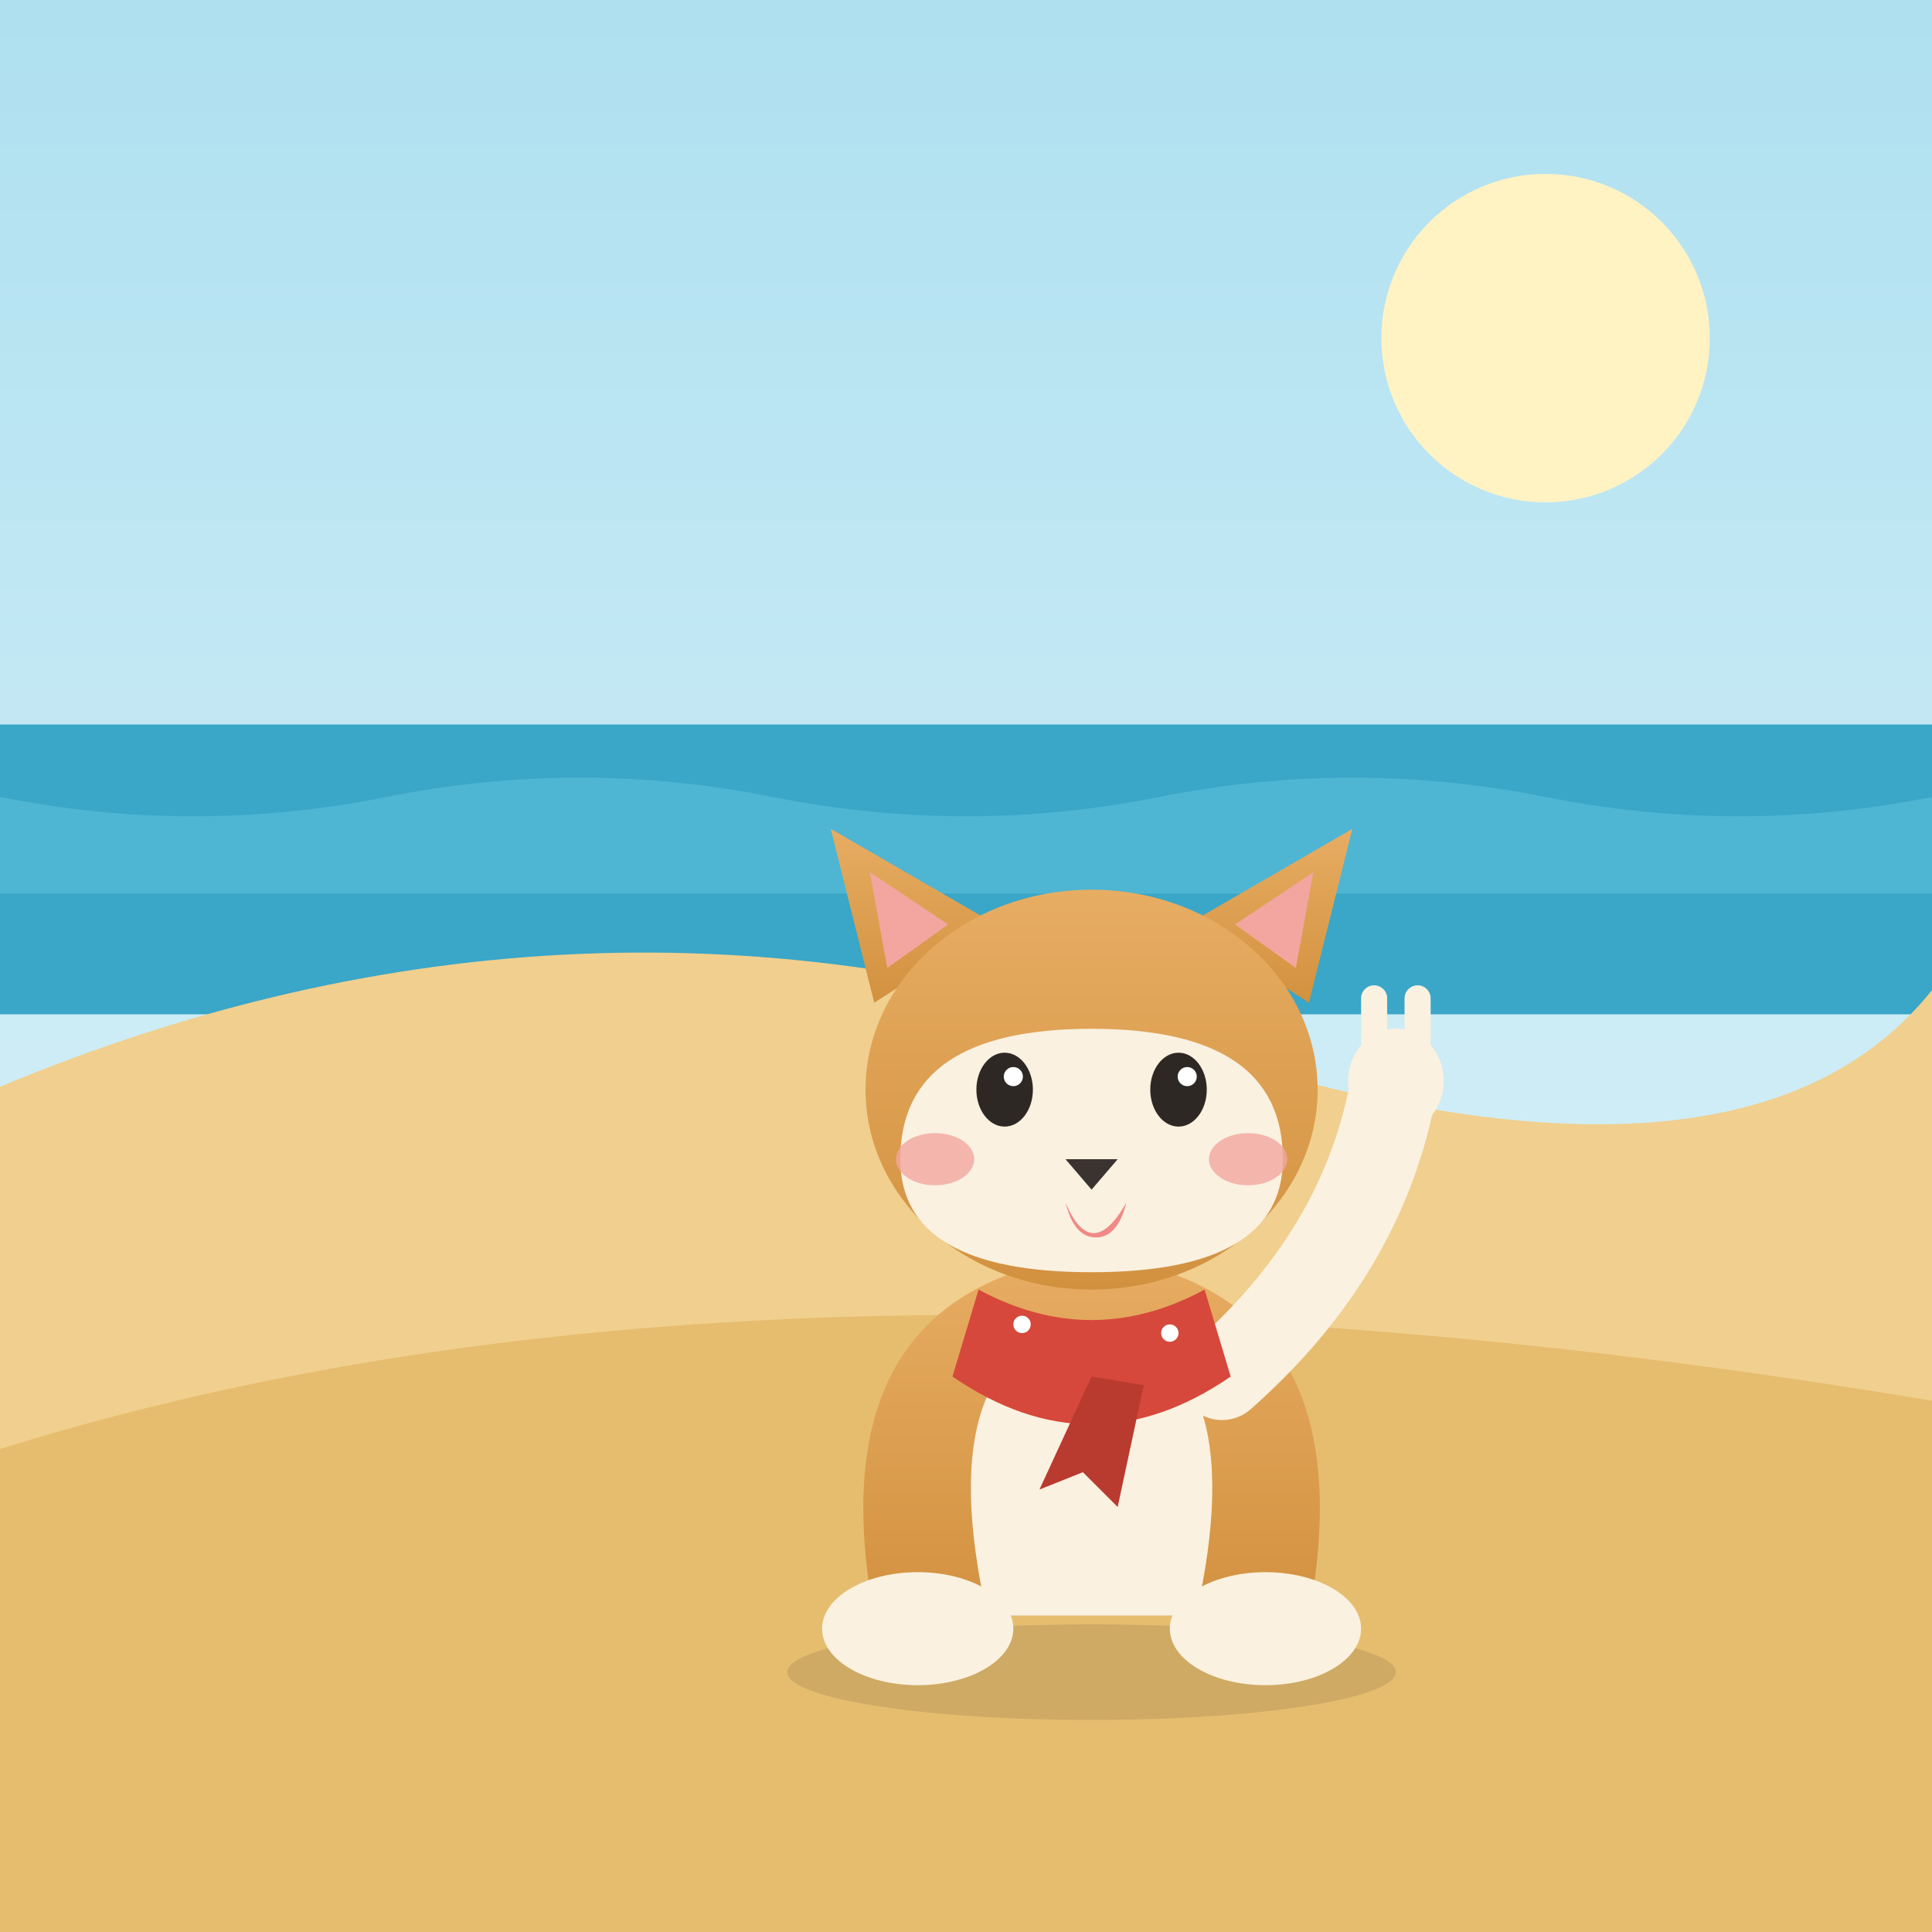
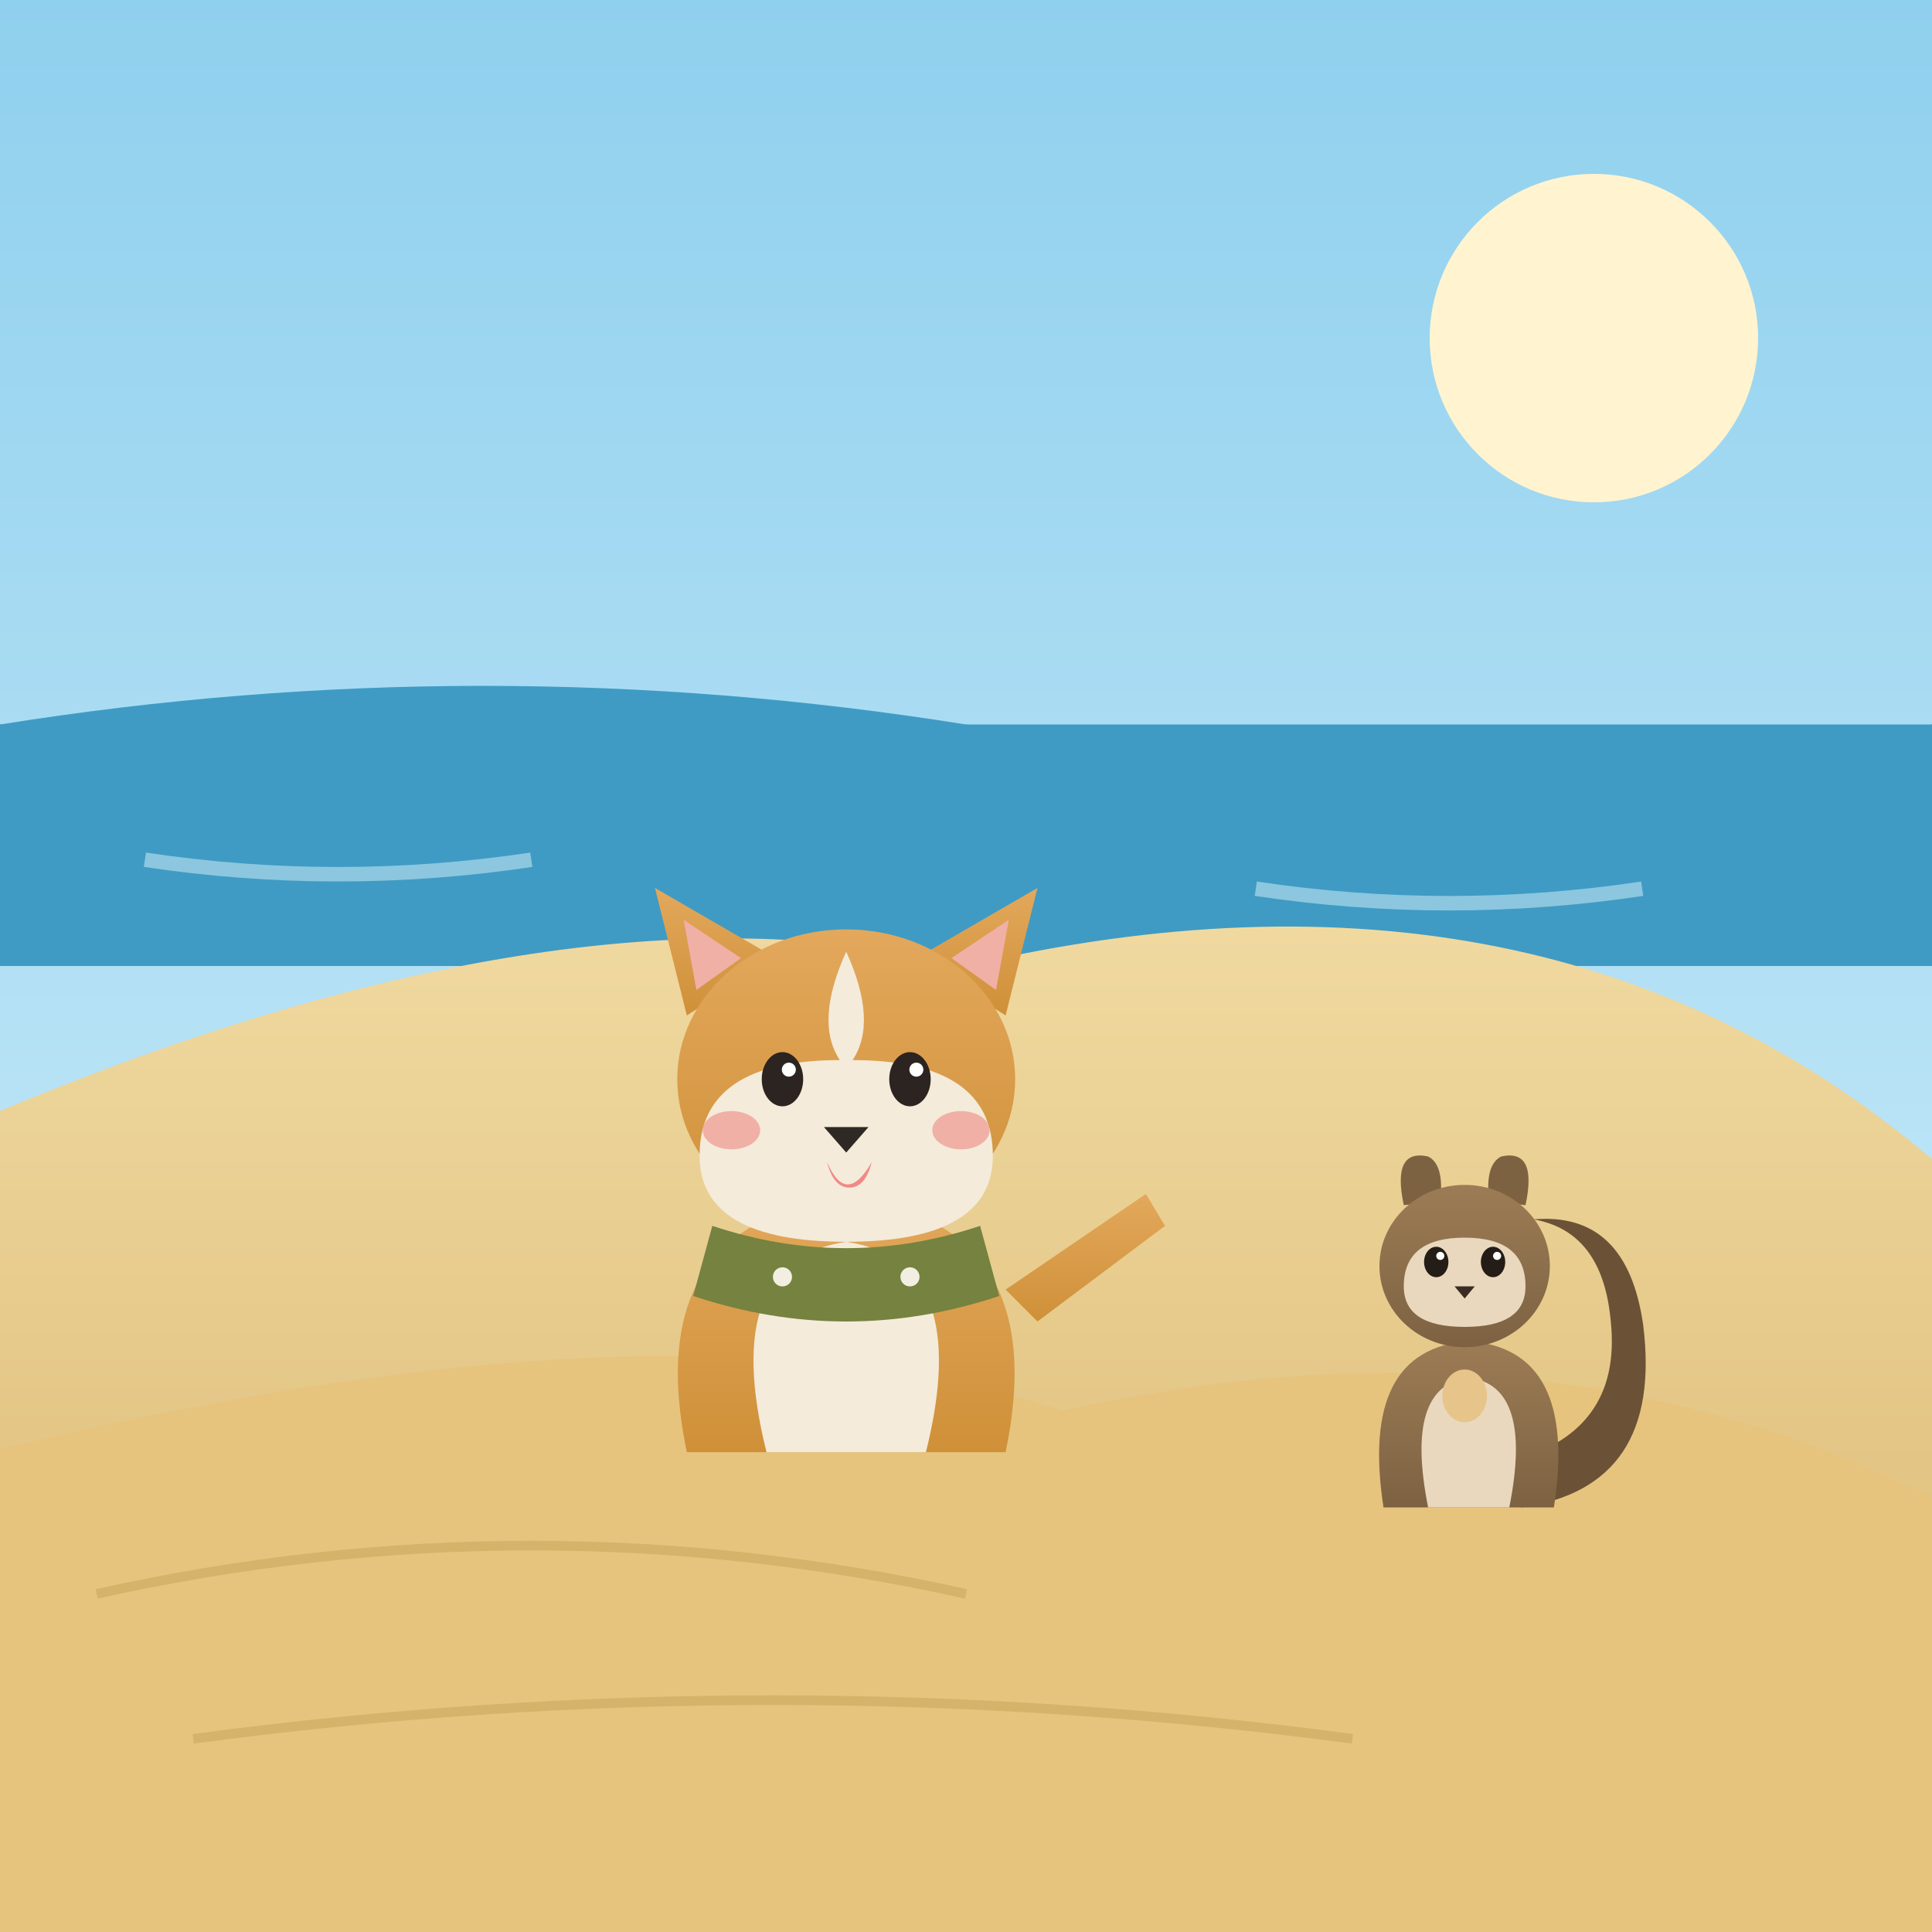
- <svg xmlns="http://www.w3.org/2000/svg" viewBox="0 0 400 400" role="img" aria-label="Mon-chan sitting atop a giant sand dune giving a peace sign, sea behind">
+ <svg xmlns="http://www.w3.org/2000/svg" viewBox="0 0 400 400" role="img" aria-label="Mon-chan and Cinnamon atop a giant sand dune by the sea at Tottori">
  <defs>
    <linearGradient id="fur" x1="0" y1="0" x2="0" y2="1">
-       <stop offset="0" stop-color="#e7ad63" />
-       <stop offset="1" stop-color="#d2913f" />
+       <stop offset="0" stop-color="#e3a85c" />
+       <stop offset="1" stop-color="#cf9038" />
+     </linearGradient>
+     <linearGradient id="sq" x1="0" y1="0" x2="0" y2="1">
+       <stop offset="0" stop-color="#9c7c55" />
+       <stop offset="1" stop-color="#7d6242" />
    </linearGradient>
    <linearGradient id="sky" x1="0" y1="0" x2="0" y2="1">
-       <stop offset="0" stop-color="#aee0f0" />
-       <stop offset="1" stop-color="#e7f6fb" />
+       <stop offset="0" stop-color="#8fd0ee" />
+       <stop offset="1" stop-color="#d6f0fb" />
+     </linearGradient>
+     <linearGradient id="sand" x1="0" y1="0" x2="0" y2="1">
+       <stop offset="0" stop-color="#f0d9a0" />
+       <stop offset="1" stop-color="#d8b56e" />
    </linearGradient>
  </defs>
  <rect width="400" height="400" fill="url(#sky)" />
-   <circle cx="320" cy="70" r="34" fill="#fff3c4" />
-   <rect y="150" width="400" height="60" fill="#3aa6c8" />
-   <path d="M0 165 q40 8 80 0 t80 0 t80 0 t80 0 t80 0 v20 H0z" fill="#5cc0db" opacity="0.6" />
-   <path d="M0 225 Q120 175 240 215 T400 205 V400 H0z" fill="#f1cf8e" />
-   <path d="M0 300 Q160 250 400 290 V400 H0z" fill="#e6bd6f" />
-   <g transform="translate(118,150) scale(0.9)">
-     <ellipse cx="120" cy="218" rx="70" ry="11" fill="#000" opacity="0.10" />
-     <path d="M70 205 q-14 -75 50 -83 q64 8 50 83 z" fill="url(#fur)" />
-     <path d="M96 205 q-14 -62 24 -68 q38 6 24 68 z" fill="#faf1e0" />
-     <ellipse cx="80" cy="208" rx="22" ry="13" fill="#faf1e0" />
-     <ellipse cx="160" cy="208" rx="22" ry="13" fill="#faf1e0" />
-     <path d="M150 150 q34 -30 40 -70" fill="none" stroke="#faf1e0" stroke-width="20" stroke-linecap="round" />
-     <g transform="translate(190,76)">
-       <ellipse cx="0" cy="6" rx="11" ry="12" fill="#faf1e0" />
-       <rect x="-8" y="-16" width="6" height="18" rx="3" fill="#faf1e0" />
-       <rect x="2" y="-16" width="6" height="18" rx="3" fill="#faf1e0" />
-     </g>
-     <path d="M88 150 q32 22 64 0 l-6 -20 q-26 14 -52 0z" fill="#d6483b" />
-     <path d="M120 150 l-12 26 10 -4 8 8 6 -28z" fill="#b93a2f" />
-     <circle cx="104" cy="138" r="2" fill="#fff" />
-     <circle cx="138" cy="140" r="2" fill="#fff" />
+   <circle cx="330" cy="70" r="34" fill="#fff4cf" />
+   <rect y="150" width="400" height="50" fill="#3f9bc4" />
+   <path d="M0 150 q100 -16 200 0 q100 16 200 0 v50 h-400z" fill="#3f9bc4" />
+   <g stroke="#bfe4f2" stroke-width="3" fill="none" opacity="0.6">
+     <path d="M30 178 q40 6 80 0" />
+     <path d="M260 184 q40 6 80 0" />
+   </g>
+   <path d="M0 230 q120 -50 200 -30 q120 -28 200 40 v160 h-400z" fill="url(#sand)" />
+   <path d="M0 300 q140 -34 220 -8 q100 -22 180 18 v90 h-400z" fill="#e7c47e" />
+   <g stroke="#cba85e" stroke-width="2" fill="none" opacity="0.6">
+     <path d="M20 330 q90 -20 180 0" />
+     <path d="M40 360 q120 -16 240 0" />
+   </g>
+   <g transform="translate(96 168) scale(0.66)">
+     <path d="M70 201 q-15 -72 50 -80 q65 8 50 80 z" fill="url(#fur)" />
+     <path d="M95 201 q-15 -60 25 -66 q40 6 25 66 z" fill="#f4ebda" />
    <path d="M70 64 l-10 -40 38 22z" fill="url(#fur)" />
    <path d="M170 64 l10 -40 -38 22z" fill="url(#fur)" />
-     <path d="M73 56 l-4 -22 18 12z" fill="#f3a6a0" />
-     <path d="M167 56 l4 -22 -18 12z" fill="#f3a6a0" />
-     <ellipse cx="120" cy="84" rx="52" ry="46" fill="url(#fur)" />
-     <path d="M120 70 q-44 0 -44 30 q0 26 44 26 q44 0 44 -26 q0 -30 -44 -30z" fill="#faf1e0" />
-     <ellipse cx="84" cy="100" rx="9" ry="6" fill="#f3a6a0" opacity="0.8" />
-     <ellipse cx="156" cy="100" rx="9" ry="6" fill="#f3a6a0" opacity="0.8" />
-     <ellipse cx="100" cy="84" rx="6.5" ry="8.5" fill="#2e2824" />
-     <ellipse cx="140" cy="84" rx="6.5" ry="8.5" fill="#2e2824" />
+     <path d="M73 56 l-4 -22 18 12z" fill="#f0b0a6" />
+     <path d="M167 56 l4 -22 -18 12z" fill="#f0b0a6" />
+     <path d="M78 130 q42 14 84 0 l6 22 q-48 16 -96 0z" fill="#76823f" />
+     <circle cx="100" cy="146" r="3" fill="#f2efe2" />
+     <circle cx="140" cy="146" r="3" fill="#f2efe2" />
+     <path d="M170 150 l44 -30 6 10 -40 30z" fill="url(#fur)" />
+     <ellipse cx="120" cy="84" rx="53" ry="47" fill="url(#fur)" />
+     <path d="M120 44 q-10 22 -2 34 q-44 0 -44 30 q0 27 46 27 q46 0 46 -27 q0 -30 -44 -30 q8 -12 -2 -34z" fill="#f4ebda" />
+     <ellipse cx="84" cy="100" rx="9" ry="6" fill="#f0b0a6" />
+     <ellipse cx="156" cy="100" rx="9" ry="6" fill="#f0b0a6" />
+     <ellipse cx="100" cy="84" rx="6.5" ry="8.5" fill="#2b2420" />
+     <ellipse cx="140" cy="84" rx="6.5" ry="8.5" fill="#2b2420" />
    <circle cx="102" cy="81" r="2.2" fill="#fff" />
    <circle cx="142" cy="81" r="2.2" fill="#fff" />
-     <path d="M114 100 h12 l-6 7z" fill="#3a3330" />
-     <path d="M114 110 q6 14 14 0 q-2 8 -7 8 q-5 0 -7 -8z" fill="#f08a86" />
+     <path d="M113 99 h14 l-7 8z" fill="#2f2925" />
+     <path d="M114 110 q6 14 14 0 q-2 8 -7 8 q-5 0 -7 -8z" fill="#ef8a86" />
+   </g>
+   <g transform="translate(252 226) scale(0.42)">
+     <path d="M150 205 q70 -10 60 -90 q-8 -56 -54 -52 q34 6 38 50 q6 56 -52 70z" fill="#6b5236" />
+     <path d="M82 205 q-12 -78 42 -82 q54 4 42 82 z" fill="url(#sq)" />
+     <path d="M104 205 q-12 -60 20 -64 q32 4 20 64 z" fill="#e9d8bd" />
+     <path d="M92 56 q-6 -28 12 -24 q8 4 6 22z" fill="#7d6242" />
+     <path d="M152 56 q6 -28 -12 -24 q-8 4 -6 22z" fill="#7d6242" />
+     <ellipse cx="122" cy="86" rx="42" ry="40" fill="url(#sq)" />
+     <path d="M122 72 q-30 0 -30 24 q0 20 30 20 q30 0 30 -20 q0 -24 -30 -24z" fill="#e9d8bd" />
+     <ellipse cx="108" cy="84" rx="6" ry="7.5" fill="#241c16" />
+     <ellipse cx="136" cy="84" rx="6" ry="7.5" fill="#241c16" />
+     <circle cx="110" cy="81" r="2" fill="#fff" />
+     <circle cx="138" cy="81" r="2" fill="#fff" />
+     <path d="M117 96 h10 l-5 6z" fill="#3a2c24" />
+     <ellipse cx="122" cy="150" rx="11" ry="13" fill="#e7c489" />
  </g>
</svg>
